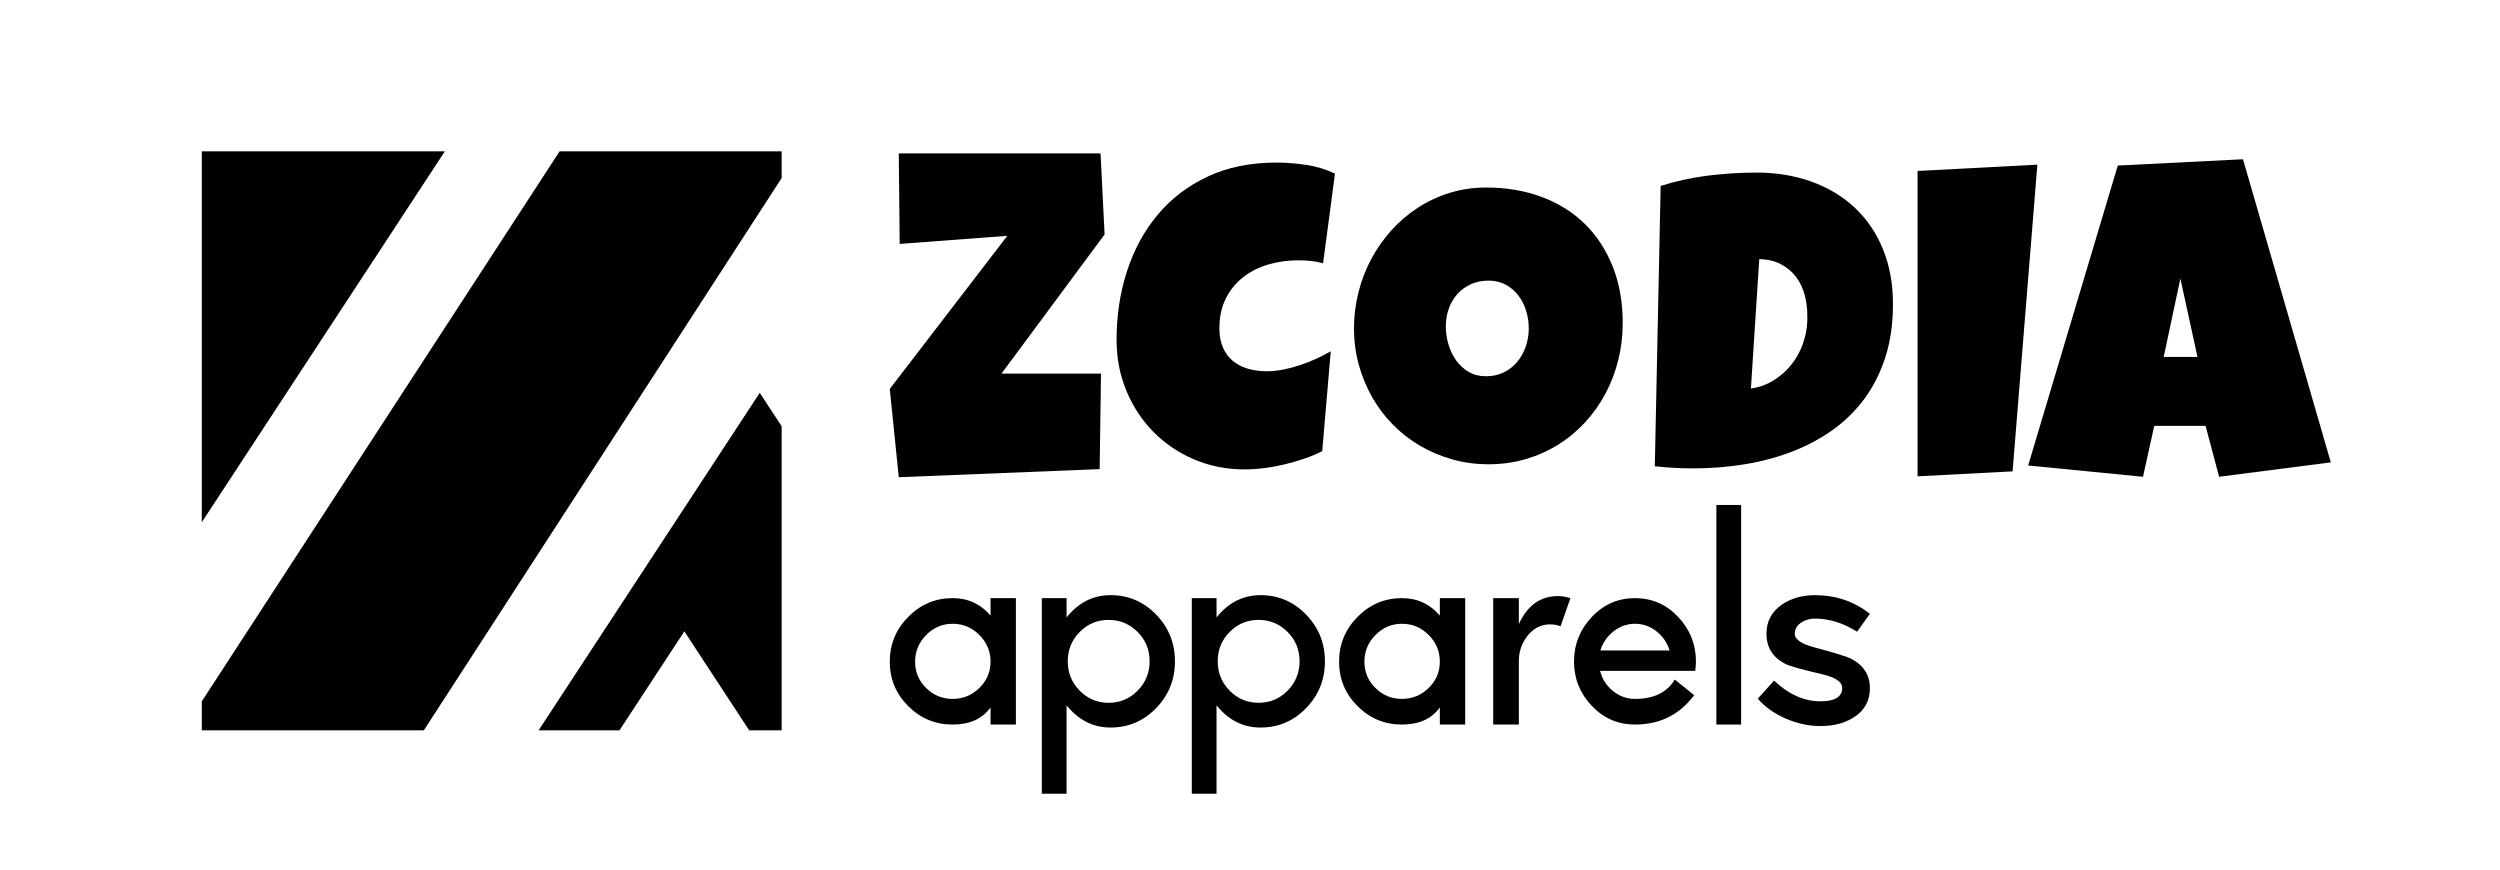
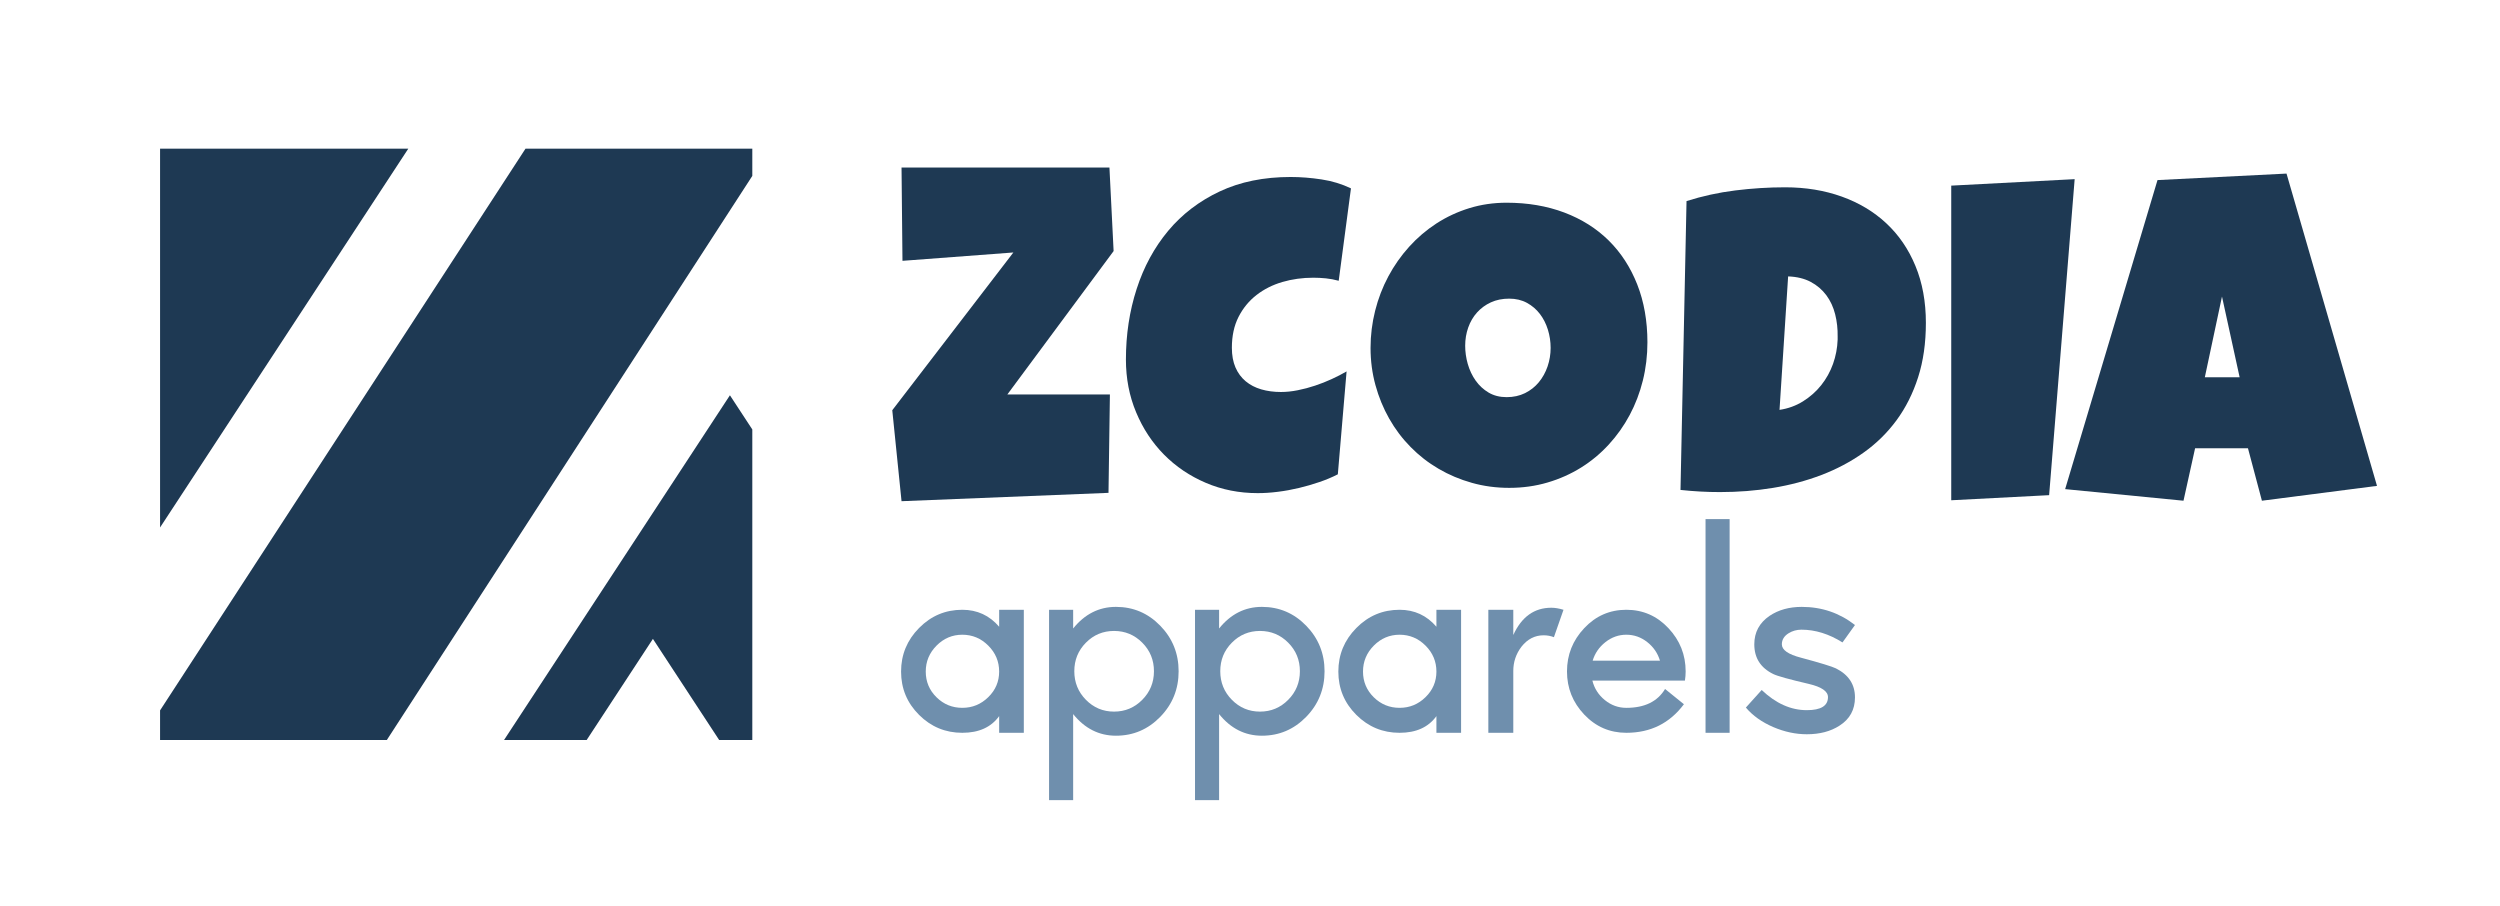
- <svg xmlns="http://www.w3.org/2000/svg" version="1.1" id="Layer_1" x="0px" y="0px" width="330.5px" height="115px" viewBox="0 0 330.5 115" enable-background="new 0 0 330.5 115" xml:space="preserve">
+ <svg xmlns="http://www.w3.org/2000/svg" version="1.1" id="Layer_1" x="0px" y="0px" width="283.333px" height="102.667px" viewBox="31.333 82.948 283.333 102.667" enable-background="new 31.333 82.948 283.333 102.667" xml:space="preserve">
  <g>
    <g>
-       <path fill="none" d="M200.986,38.81c-0.476-0.624-1.065-1.132-1.77-1.519c-0.705-0.387-1.514-0.579-2.427-0.579    c-0.934,0-1.767,0.168-2.501,0.506c-0.735,0.338-1.363,0.797-1.89,1.383c-0.527,0.585-0.929,1.271-1.206,2.056    c-0.278,0.785-0.417,1.612-0.417,2.484c0,0.835,0.118,1.668,0.356,2.501c0.238,0.835,0.595,1.588,1.073,2.264    c0.476,0.676,1.064,1.218,1.771,1.636c0.705,0.42,1.522,0.627,2.457,0.627c0.931,0,1.77-0.184,2.517-0.551    c0.743-0.368,1.374-0.862,1.888-1.488c0.518-0.625,0.914-1.345,1.191-2.159c0.278-0.813,0.418-1.657,0.418-2.529    c0-0.855-0.125-1.683-0.373-2.487C201.823,40.151,201.463,39.435,200.986,38.81z" />
-       <path fill="none" d="M237.711,36.219c-0.568-0.764-1.288-1.378-2.16-1.845c-0.873-0.465-1.914-0.718-3.127-0.759l-1.19,18.458    c1.19-0.178,2.273-0.571,3.245-1.178c0.972-0.604,1.812-1.347,2.516-2.23c0.705-0.884,1.25-1.867,1.637-2.947    c0.387-1.083,0.601-2.199,0.642-3.35V41.95c0.018-1.07-0.095-2.101-0.344-3.096C238.682,37.863,238.274,36.984,237.711,36.219z" />
-       <polygon fill="none" points="286.043,47.19 290.509,47.19 288.246,36.83   " />
-       <polygon fill="#010101" points="145.493,20.277 118.818,20.277 118.938,32.247 133.168,31.175 117.628,51.417 118.818,63.088     145.374,62.018 145.553,49.393 132.394,49.393 146.028,30.995   " />
-       <path fill="#010101" d="M164.363,36.634c0.964-0.751,2.074-1.308,3.329-1.674s2.574-0.547,3.961-0.547    c0.543,0,1.086,0.028,1.629,0.083c0.544,0.056,1.085,0.161,1.629,0.311l1.574-11.854c-1.162-0.56-2.42-0.945-3.777-1.15    c-1.359-0.208-2.684-0.31-3.976-0.31c-3.428,0-6.458,0.617-9.087,1.854c-2.631,1.237-4.836,2.922-6.615,5.057    c-1.78,2.135-3.129,4.621-4.044,7.459c-0.919,2.836-1.376,5.857-1.376,9.059c0,2.416,0.434,4.668,1.305,6.754    c0.87,2.089,2.064,3.902,3.582,5.436c1.517,1.535,3.305,2.744,5.366,3.623c2.06,0.88,4.279,1.32,6.657,1.32    c0.824,0,1.686-0.056,2.585-0.169c0.898-0.112,1.797-0.274,2.695-0.489c0.898-0.217,1.774-0.469,2.628-0.761    c0.852-0.288,1.644-0.622,2.372-0.995l1.125-13.202c-0.582,0.337-1.218,0.665-1.91,0.982c-0.693,0.319-1.404,0.602-2.135,0.844    c-0.73,0.245-1.472,0.441-2.22,0.589c-0.747,0.151-1.47,0.227-2.163,0.227c-0.918,0-1.759-0.115-2.528-0.338    c-0.768-0.225-1.433-0.571-1.994-1.04c-0.562-0.469-0.998-1.059-1.306-1.768c-0.309-0.713-0.464-1.556-0.464-2.529    c0-1.516,0.286-2.837,0.857-3.96C162.63,38.32,163.4,37.381,164.363,36.634z" />
-       <path fill="#010101" d="M209.556,29.644c-1.575-1.558-3.477-2.754-5.705-3.596c-2.229-0.837-4.695-1.258-7.398-1.258    c-1.679,0-3.272,0.234-4.783,0.699c-1.511,0.466-2.914,1.12-4.209,1.957c-1.297,0.841-2.468,1.837-3.512,2.994    c-1.043,1.156-1.933,2.426-2.67,3.804c-0.738,1.381-1.301,2.848-1.693,4.406c-0.391,1.556-0.588,3.148-0.588,4.771    c0,1.658,0.211,3.252,0.63,4.781c0.42,1.531,1.007,2.959,1.763,4.292c0.757,1.335,1.668,2.547,2.74,3.637    c1.074,1.09,2.271,2.025,3.595,2.797c1.325,0.777,2.746,1.377,4.266,1.804c1.52,0.431,3.118,0.645,4.798,0.645    c1.732,0,3.373-0.228,4.922-0.688c1.547-0.455,2.979-1.095,4.294-1.915c1.313-0.818,2.498-1.805,3.552-2.951    c1.054-1.145,1.947-2.408,2.686-3.79c0.736-1.378,1.3-2.856,1.692-4.432c0.391-1.578,0.587-3.212,0.587-4.91    c0-2.722-0.435-5.188-1.3-7.396C212.353,33.084,211.13,31.201,209.556,29.644z M201.71,45.795c-0.262,0.764-0.634,1.44-1.12,2.027    c-0.484,0.587-1.075,1.054-1.774,1.401c-0.7,0.343-1.487,0.517-2.363,0.517s-1.646-0.197-2.309-0.588    c-0.661-0.391-1.216-0.902-1.662-1.536c-0.448-0.635-0.784-1.345-1.008-2.126c-0.224-0.784-0.336-1.567-0.336-2.348    c0-0.822,0.132-1.6,0.392-2.337c0.262-0.735,0.638-1.38,1.134-1.931c0.492-0.549,1.085-0.981,1.775-1.298    c0.69-0.315,1.473-0.476,2.35-0.476c0.857,0,1.617,0.181,2.28,0.544c0.66,0.362,1.216,0.84,1.663,1.426    c0.447,0.587,0.787,1.26,1.02,2.016c0.234,0.755,0.352,1.532,0.352,2.335C202.102,44.24,201.972,45.03,201.71,45.795z" />
-       <path fill="#010101" d="M245.168,27.429c-1.599-1.495-3.507-2.634-5.715-3.427c-2.21-0.791-4.633-1.188-7.265-1.188    c-2.117,0-4.249,0.135-6.394,0.401c-2.146,0.268-4.23,0.723-6.255,1.367l-0.774,37.063c0.865,0.091,1.714,0.161,2.541,0.205    c0.829,0.048,1.674,0.07,2.54,0.07c2.32,0,4.581-0.18,6.782-0.539c2.199-0.359,4.276-0.911,6.228-1.656    c1.949-0.747,3.747-1.699,5.383-2.859c1.64-1.16,3.054-2.545,4.242-4.155c1.187-1.613,2.111-3.453,2.775-5.526    c0.663-2.07,0.994-4.395,0.994-6.971c0-2.725-0.447-5.166-1.341-7.318C248.02,30.74,246.772,28.92,245.168,27.429z     M238.929,42.368c-0.039,1.068-0.236,2.104-0.595,3.107c-0.359,1.002-0.866,1.914-1.52,2.734    c-0.654,0.817-1.434,1.508-2.334,2.069c-0.902,0.563-1.905,0.925-3.009,1.093l1.104-17.124c1.123,0.037,2.091,0.272,2.9,0.704    c0.809,0.433,1.477,1.004,2.003,1.713c0.523,0.708,0.901,1.522,1.131,2.441c0.231,0.922,0.336,1.879,0.319,2.875V42.368z" />
      <g>
-         <polygon fill="none" points="286.043,47.19 290.509,47.19 288.246,36.83    " />
-         <polygon fill="#010101" points="253.504,22.6 253.504,62.97 266.065,62.314 269.34,21.767    " />
-         <path fill="#010101" d="M296.522,21.053l-16.552,0.833l-11.85,39.655l15.184,1.488l1.488-6.727h6.786l1.787,6.727l14.769-1.904     L296.522,21.053z M286.043,47.19l2.203-10.36l2.263,10.36H286.043z" />
+         <path fill="none" d="M206.086,118.306c-0.42-0.553-0.943-1-1.564-1.342c-0.623-0.344-1.338-0.512-2.145-0.512     c-0.822,0-1.559,0.148-2.207,0.447c-0.65,0.299-1.205,0.703-1.67,1.221s-0.82,1.123-1.064,1.816     c-0.246,0.693-0.369,1.424-0.369,2.195c0,0.736,0.105,1.473,0.316,2.207c0.209,0.738,0.523,1.404,0.947,2     c0.42,0.598,0.941,1.076,1.564,1.445c0.621,0.371,1.344,0.555,2.168,0.555s1.564-0.164,2.223-0.486     c0.658-0.326,1.215-0.764,1.67-1.316s0.807-1.188,1.053-1.906c0.244-0.719,0.367-1.463,0.367-2.234     c0-0.756-0.111-1.486-0.33-2.195C206.824,119.49,206.506,118.857,206.086,118.306z" />
+         <path fill="none" d="M238.523,116.017c-0.502-0.676-1.139-1.219-1.908-1.631c-0.771-0.41-1.691-0.633-2.762-0.67l-1.053,16.305     c1.053-0.158,2.008-0.504,2.867-1.041c0.857-0.533,1.6-1.189,2.223-1.969c0.621-0.781,1.104-1.65,1.445-2.605     s0.529-1.941,0.566-2.957v-0.369c0.016-0.945-0.084-1.857-0.305-2.734C239.381,117.469,239.021,116.693,238.523,116.017z" />
+         <polygon fill="none" points="281.213,125.707 285.158,125.707 283.158,116.556    " />
+         <polygon fill="#1E3953" points="157.069,101.935 133.507,101.935 133.613,112.508 146.182,111.562 132.457,129.441      133.507,139.75 156.963,138.804 157.122,127.654 145.499,127.654 157.542,111.402    " />
+         <path fill="#1E3953" d="M173.736,116.383c0.852-0.662,1.832-1.154,2.941-1.479c1.107-0.322,2.273-0.482,3.498-0.482     c0.479,0,0.959,0.025,1.439,0.074s0.957,0.141,1.439,0.273l1.389-10.471c-1.027-0.494-2.137-0.836-3.336-1.016     c-1.201-0.184-2.371-0.275-3.512-0.275c-3.027,0-5.704,0.545-8.027,1.637c-2.323,1.094-4.271,2.582-5.843,4.467     c-1.572,1.887-2.763,4.082-3.572,6.588c-0.812,2.506-1.215,5.174-1.215,8.002c0,2.135,0.383,4.125,1.153,5.967     c0.769,1.846,1.823,3.445,3.163,4.801c1.34,1.357,2.92,2.424,4.74,3.201c1.819,0.777,3.779,1.166,5.881,1.166     c0.727,0,1.488-0.049,2.281-0.15c0.795-0.098,1.59-0.242,2.383-0.432s1.566-0.414,2.32-0.672     c0.752-0.254,1.451-0.549,2.096-0.879l0.992-11.662c-0.512,0.299-1.074,0.588-1.686,0.869s-1.24,0.531-1.887,0.744     c-0.645,0.217-1.299,0.391-1.959,0.521c-0.662,0.133-1.299,0.199-1.91,0.199c-0.811,0-1.557-0.102-2.234-0.299     c-0.678-0.199-1.266-0.504-1.762-0.918s-0.881-0.936-1.154-1.563c-0.272-0.631-0.409-1.375-0.409-2.232     c0-1.34,0.251-2.508,0.756-3.5C172.206,117.873,172.886,117.043,173.736,116.383z" />
+         <path fill="#1E3953" d="M216.891,115.199c-0.766-1.951-1.846-3.615-3.236-4.99c-1.393-1.375-3.072-2.432-5.039-3.176     c-1.969-0.74-4.148-1.111-6.535-1.111c-1.482,0-2.891,0.207-4.225,0.617c-1.334,0.412-2.574,0.99-3.719,1.729     c-1.145,0.744-2.178,1.623-3.1,2.645s-1.709,2.143-2.359,3.359c-0.652,1.221-1.15,2.516-1.496,3.893     c-0.346,1.375-0.52,2.781-0.52,4.213c0,1.465,0.186,2.873,0.557,4.223c0.371,1.352,0.889,2.615,1.557,3.791     c0.668,1.18,1.473,2.25,2.422,3.213c0.947,0.963,2.004,1.789,3.174,2.471c1.17,0.686,2.426,1.215,3.768,1.592     c1.344,0.381,2.756,0.57,4.238,0.57c1.531,0,2.98-0.201,4.348-0.607c1.365-0.402,2.631-0.967,3.793-1.691     c1.16-0.723,2.207-1.594,3.137-2.607c0.93-1.012,1.721-2.127,2.373-3.348c0.65-1.217,1.148-2.521,1.494-3.914     s0.518-2.838,0.518-4.336C218.039,119.328,217.656,117.15,216.891,115.199z M206.725,124.476     c-0.232,0.674-0.561,1.271-0.99,1.791c-0.428,0.518-0.949,0.93-1.566,1.236c-0.619,0.303-1.314,0.455-2.088,0.455     c-0.775,0-1.453-0.172-2.039-0.518c-0.584-0.346-1.074-0.799-1.469-1.357c-0.396-0.561-0.691-1.188-0.891-1.879     c-0.197-0.691-0.295-1.383-0.295-2.074c0-0.725,0.115-1.412,0.344-2.063c0.232-0.65,0.564-1.221,1.002-1.707     c0.436-0.484,0.959-0.867,1.568-1.146s1.301-0.42,2.076-0.42c0.756,0,1.428,0.16,2.014,0.48c0.582,0.32,1.074,0.742,1.469,1.26     c0.395,0.52,0.695,1.113,0.902,1.781c0.205,0.666,0.309,1.354,0.309,2.063C207.07,123.101,206.955,123.801,206.725,124.476z" />
+         <path fill="#1E3953" d="M245.109,108.252c-1.412-1.318-3.098-2.326-5.047-3.025c-1.953-0.699-4.094-1.051-6.418-1.051     c-1.869,0-3.752,0.119-5.648,0.355c-1.895,0.236-3.734,0.639-5.523,1.207l-0.684,32.736c0.766,0.08,1.512,0.143,2.244,0.182     c0.732,0.043,1.479,0.061,2.244,0.061c2.049,0,4.045-0.156,5.99-0.475c1.943-0.318,3.777-0.805,5.5-1.463     c1.723-0.66,3.311-1.5,4.756-2.525c1.447-1.023,2.697-2.248,3.746-3.67c1.047-1.424,1.865-3.051,2.451-4.881     c0.586-1.828,0.879-3.881,0.879-6.158c0-2.406-0.396-4.563-1.186-6.463C247.627,111.177,246.525,109.57,245.109,108.252z      M239.598,121.449c-0.033,0.943-0.209,1.857-0.523,2.744c-0.318,0.885-0.766,1.691-1.342,2.414     c-0.578,0.723-1.268,1.332-2.063,1.828c-0.797,0.498-1.684,0.818-2.658,0.965l0.975-15.125c0.992,0.033,1.848,0.242,2.563,0.623     s1.303,0.887,1.77,1.514c0.463,0.625,0.795,1.346,0.998,2.156c0.205,0.814,0.297,1.66,0.281,2.539V121.449z" />
+         <g>
+           <polygon fill="none" points="281.213,125.707 285.158,125.707 283.158,116.556     " />
+           <polygon fill="#1E3953" points="252.473,103.986 252.473,139.644 263.568,139.066 266.461,103.252     " />
+           <path fill="#1E3953" d="M290.471,102.621l-14.621,0.736l-10.467,35.025l13.412,1.314l1.314-5.941h5.994l1.58,5.941l13.043-1.682      L290.471,102.621z M281.213,125.707l1.945-9.15l2,9.15H281.213z" />
+         </g>
+       </g>
+       <g>
+         <g>
+           <polygon fill="#1E3953" points="49.474,166.812 75.176,166.812 116.594,102.885 116.594,99.795 90.892,99.795 49.474,163.459           " />
+           <polygon fill="#1E3953" points="49.474,142.728 49.474,99.795 77.608,99.795     " />
+           <polygon fill="#1E3953" points="114.057,127.746 88.46,166.812 97.823,166.812 105.33,155.355 112.836,166.812 114.057,166.812       115.519,166.812 116.594,166.812 116.594,131.619     " />
+         </g>
      </g>
    </g>
    <g>
-       <path fill="#010101" d="M134.301,95.786h-3.351V93.52c-1.09,1.512-2.758,2.267-5.006,2.267c-2.286,0-4.243-0.812-5.873-2.433    c-1.629-1.624-2.443-3.585-2.443-5.883c0-2.301,0.814-4.274,2.443-5.924c1.628-1.648,3.587-2.474,5.873-2.474    c2.024,0,3.693,0.771,5.006,2.307v-2.307h3.351V95.786z M130.95,87.471c0-1.368-0.492-2.544-1.478-3.529    c-0.984-0.985-2.161-1.479-3.528-1.479c-1.353,0-2.519,0.493-3.498,1.479c-0.978,0.985-1.468,2.161-1.468,3.529    c0,1.365,0.486,2.528,1.459,3.486c0.972,0.958,2.142,1.438,3.507,1.438c1.367,0,2.543-0.482,3.528-1.448    C130.458,89.983,130.95,88.823,130.95,87.471z" />
-       <path fill="#010101" d="M155.329,87.43c0,2.418-0.832,4.481-2.493,6.188c-1.662,1.709-3.669,2.562-6.021,2.562    c-2.299,0-4.236-0.978-5.813-2.936v11.686h-3.272V79.073h3.272v2.543c1.577-1.958,3.514-2.938,5.813-2.938    c2.352,0,4.358,0.855,6.021,2.562C154.497,82.95,155.329,85.013,155.329,87.43z M151.978,87.421c0-1.522-0.528-2.813-1.586-3.875    c-1.058-1.063-2.335-1.595-3.833-1.595s-2.772,0.531-3.823,1.595c-1.052,1.063-1.576,2.353-1.576,3.875    c0,1.521,0.524,2.817,1.576,3.885c1.052,1.068,2.325,1.604,3.823,1.604s2.775-0.535,3.833-1.604    C151.449,90.238,151.978,88.941,151.978,87.421z" />
-       <path fill="#010101" d="M175.154,87.43c0,2.418-0.832,4.481-2.493,6.188c-1.662,1.709-3.669,2.562-6.021,2.562    c-2.299,0-4.237-0.978-5.813-2.936v11.686h-3.272V79.073h3.272v2.543c1.576-1.958,3.514-2.938,5.813-2.938    c2.352,0,4.359,0.855,6.021,2.562C174.322,82.95,175.154,85.013,175.154,87.43z M171.803,87.421c0-1.522-0.527-2.813-1.586-3.875    c-1.059-1.063-2.336-1.595-3.833-1.595c-1.499,0-2.772,0.531-3.824,1.595c-1.051,1.063-1.576,2.353-1.576,3.875    c0,1.521,0.525,2.817,1.576,3.885c1.053,1.068,2.325,1.604,3.824,1.604c1.497,0,2.774-0.535,3.833-1.604    C171.273,90.238,171.803,88.941,171.803,87.421z" />
-       <path fill="#010101" d="M193.699,95.786h-3.352V93.52c-1.09,1.512-2.758,2.267-5.006,2.267c-2.285,0-4.243-0.812-5.872-2.433    c-1.629-1.625-2.443-3.585-2.443-5.883c0-2.301,0.814-4.274,2.443-5.924c1.629-1.648,3.587-2.474,5.872-2.474    c2.025,0,3.693,0.771,5.006,2.307v-2.307h3.352V95.786z M190.347,87.471c0-1.368-0.491-2.544-1.478-3.529s-2.16-1.479-3.527-1.479    c-1.353,0-2.52,0.493-3.499,1.479c-0.979,0.985-1.467,2.161-1.467,3.529c0,1.365,0.487,2.528,1.459,3.486s2.141,1.438,3.507,1.438    s2.541-0.482,3.527-1.448C189.855,89.983,190.347,88.823,190.347,87.471z" />
-       <path fill="#010101" d="M207.611,79.074l-1.303,3.726c-0.432-0.171-0.898-0.257-1.397-0.257c-1.196,0-2.2,0.519-3.015,1.557    c-0.737,0.973-1.104,2.069-1.104,3.291v8.396h-3.39V79.074h3.39v3.43c1.13-2.471,2.851-3.704,5.164-3.704    C206.455,78.799,207.006,78.891,207.611,79.074z" />
-       <path fill="#010101" d="M224.204,87.45c0,0.407-0.033,0.821-0.1,1.24h-12.572c0.264,1.065,0.829,1.949,1.694,2.652    c0.867,0.703,1.84,1.054,2.918,1.054c2.483,0,4.236-0.854,5.262-2.562l2.561,2.069c-1.931,2.589-4.539,3.882-7.822,3.882    c-2.247,0-4.152-0.824-5.716-2.473c-1.563-1.65-2.345-3.604-2.345-5.862c0-2.26,0.781-4.221,2.345-5.883    c1.563-1.663,3.47-2.494,5.716-2.494c2.247,0,4.15,0.831,5.713,2.494C223.423,83.229,224.204,85.19,224.204,87.45z     M220.717,85.991c-0.303-1.012-0.877-1.853-1.725-2.523c-0.848-0.669-1.797-1.005-2.848-1.005c-1.039,0-1.984,0.336-2.838,1.005    c-0.854,0.671-1.432,1.512-1.733,2.523H220.717z" />
-       <path fill="#010101" d="M230.176,95.786h-3.271V66.758h3.271V95.786z" />
-       <path fill="#010101" d="M247.202,90.978c0,1.668-0.702,2.948-2.108,3.844c-1.195,0.774-2.674,1.163-4.434,1.163    c-1.511,0-3.022-0.322-4.533-0.966c-1.563-0.672-2.812-1.557-3.744-2.66l2.148-2.386c1.918,1.826,3.961,2.739,6.129,2.739    c1.918,0,2.877-0.59,2.877-1.773c0-0.788-0.866-1.386-2.603-1.793c-2.653-0.617-4.263-1.064-4.827-1.341    c-1.72-0.84-2.581-2.186-2.581-4.038c0-1.629,0.688-2.918,2.069-3.862c1.209-0.815,2.666-1.224,4.374-1.224    c2.721,0,5.132,0.821,7.232,2.464l-1.695,2.367c-1.838-1.157-3.697-1.736-5.576-1.736c-0.645,0-1.229,0.165-1.753,0.492    c-0.605,0.382-0.907,0.881-0.907,1.499c0,0.762,0.86,1.365,2.581,1.812c2.642,0.709,4.23,1.197,4.77,1.459    C246.343,87.902,247.202,89.217,247.202,90.978z" />
-     </g>
-     <g>
-       <polygon fill="#010101" points="26.676,96.55 56.031,96.55 103.335,23.536 103.335,20.006 73.98,20.006 26.676,92.72   " />
-       <polygon fill="#010101" points="26.676,69.042 26.676,20.006 58.809,20.006   " />
-       <polygon fill="#010101" points="100.438,51.932 71.203,96.55 81.897,96.55 90.47,83.465 99.044,96.55 100.438,96.55     102.107,96.55 103.335,96.55 103.335,56.354   " />
+       <g>
+         <path fill="#6F8FAD" d="M147.366,165.998h-2.795v-1.891c-0.91,1.262-2.302,1.891-4.177,1.891c-1.908,0-3.541-0.676-4.9-2.029     c-1.359-1.355-2.039-2.99-2.039-4.908s0.68-3.566,2.039-4.941c1.359-1.377,2.992-2.064,4.9-2.064c1.688,0,3.08,0.643,4.177,1.924     v-1.924h2.795V165.998z M144.57,159.06c0-1.141-0.411-2.121-1.233-2.943c-0.822-0.822-1.803-1.234-2.943-1.234     c-1.129,0-2.103,0.412-2.919,1.234s-1.224,1.803-1.224,2.943c0,1.139,0.405,2.109,1.217,2.91     c0.811,0.799,1.786,1.199,2.926,1.199c1.139,0,2.121-0.402,2.943-1.209C144.159,161.156,144.57,160.189,144.57,159.06z" />
+         <path fill="#6F8FAD" d="M164.91,159.027c0,2.016-0.694,3.738-2.081,5.162c-1.387,1.426-3.061,2.139-5.022,2.139     c-1.918,0-3.535-0.816-4.85-2.451v9.75h-2.73v-21.572h2.73v2.121c1.315-1.633,2.932-2.449,4.85-2.449     c1.962,0,3.636,0.713,5.022,2.137C164.216,155.289,164.91,157.01,164.91,159.027z M162.114,159.019     c0-1.27-0.441-2.348-1.324-3.234c-0.882-0.887-1.949-1.33-3.198-1.33c-1.249,0-2.313,0.443-3.189,1.33     c-0.877,0.887-1.315,1.965-1.315,3.234s0.438,2.35,1.315,3.24c0.877,0.893,1.94,1.338,3.189,1.338     c1.25,0,2.316-0.445,3.198-1.338C161.672,161.369,162.114,160.289,162.114,159.019z" />
+         <path fill="#6F8FAD" d="M181.449,159.027c0,2.016-0.693,3.738-2.08,5.162c-1.387,1.426-3.061,2.139-5.021,2.139     c-1.919,0-3.535-0.816-4.851-2.451v9.75h-2.73v-21.572h2.73v2.121c1.315-1.633,2.932-2.449,4.851-2.449     c1.961,0,3.635,0.713,5.021,2.137C180.756,155.289,181.449,157.01,181.449,159.027z M178.654,159.019     c0-1.27-0.441-2.348-1.324-3.234c-0.881-0.887-1.947-1.33-3.197-1.33s-2.313,0.443-3.189,1.33     c-0.878,0.887-1.315,1.965-1.315,3.234s0.438,2.35,1.315,3.24c0.877,0.893,1.939,1.338,3.189,1.338s2.316-0.445,3.197-1.338     C178.213,161.369,178.654,160.289,178.654,159.019z" />
+         <path fill="#6F8FAD" d="M196.922,165.998h-2.795v-1.891c-0.91,1.262-2.301,1.891-4.176,1.891c-1.908,0-3.541-0.676-4.9-2.029     c-1.359-1.355-2.039-2.99-2.039-4.908s0.68-3.566,2.039-4.941c1.359-1.377,2.992-2.064,4.9-2.064c1.688,0,3.08,0.643,4.176,1.924     v-1.924h2.795V165.998z M194.127,159.06c0-1.141-0.412-2.121-1.234-2.943s-1.803-1.234-2.941-1.234     c-1.129,0-2.104,0.412-2.92,1.234s-1.225,1.803-1.225,2.943c0,1.139,0.406,2.109,1.217,2.91c0.813,0.799,1.787,1.199,2.928,1.199     c1.139,0,2.119-0.402,2.941-1.209C193.715,161.156,194.127,160.189,194.127,159.06z" />
+         <path fill="#6F8FAD" d="M208.529,152.056l-1.086,3.107c-0.361-0.143-0.75-0.215-1.166-0.215c-0.998,0-1.836,0.434-2.516,1.299     c-0.615,0.811-0.922,1.727-0.922,2.746v7.004h-2.828v-13.941h2.828v2.859c0.943-2.061,2.379-3.09,4.309-3.09     C207.564,151.826,208.025,151.902,208.529,152.056z" />
+         <path fill="#6F8FAD" d="M222.373,159.043c0,0.34-0.027,0.686-0.082,1.037h-10.49c0.221,0.887,0.691,1.625,1.414,2.211     s1.535,0.879,2.434,0.879c2.072,0,3.535-0.713,4.391-2.137l2.137,1.727c-1.611,2.16-3.787,3.238-6.527,3.238     c-1.875,0-3.463-0.688-4.768-2.063c-1.305-1.377-1.957-3.006-1.957-4.891c0-1.887,0.652-3.521,1.957-4.908s2.895-2.08,4.768-2.08     c1.875,0,3.465,0.693,4.768,2.08C221.721,155.521,222.373,157.158,222.373,159.043z M219.463,157.826     c-0.252-0.844-0.73-1.545-1.438-2.105c-0.707-0.559-1.5-0.838-2.375-0.838c-0.867,0-1.656,0.279-2.369,0.838     c-0.713,0.561-1.193,1.262-1.447,2.105H219.463z" />
+         <path fill="#6F8FAD" d="M227.357,165.998h-2.73v-24.219h2.73V165.998z" />
+         <path fill="#6F8FAD" d="M241.563,161.986c0,1.393-0.586,2.461-1.76,3.207c-0.998,0.646-2.23,0.971-3.699,0.971     c-1.26,0-2.521-0.27-3.783-0.807c-1.303-0.559-2.346-1.299-3.123-2.219l1.793-1.99c1.6,1.523,3.305,2.285,5.113,2.285     c1.6,0,2.4-0.492,2.4-1.48c0-0.656-0.723-1.154-2.17-1.494c-2.215-0.516-3.559-0.889-4.029-1.119     c-1.436-0.701-2.152-1.824-2.152-3.369c0-1.359,0.574-2.434,1.725-3.223c1.01-0.68,2.227-1.02,3.65-1.02     c2.27,0,4.281,0.684,6.035,2.055l-1.414,1.973c-1.535-0.963-3.086-1.445-4.652-1.445c-0.539,0-1.027,0.137-1.465,0.41     c-0.504,0.318-0.756,0.734-0.756,1.25c0,0.635,0.717,1.139,2.154,1.512c2.203,0.592,3.529,0.998,3.979,1.217     C240.846,159.422,241.563,160.517,241.563,161.986z" />
+       </g>
    </g>
  </g>
-   <g>
- </g>
-   <g>
- </g>
-   <g>
- </g>
-   <g>
- </g>
-   <g>
- </g>
-   <g>
- </g>
</svg>
